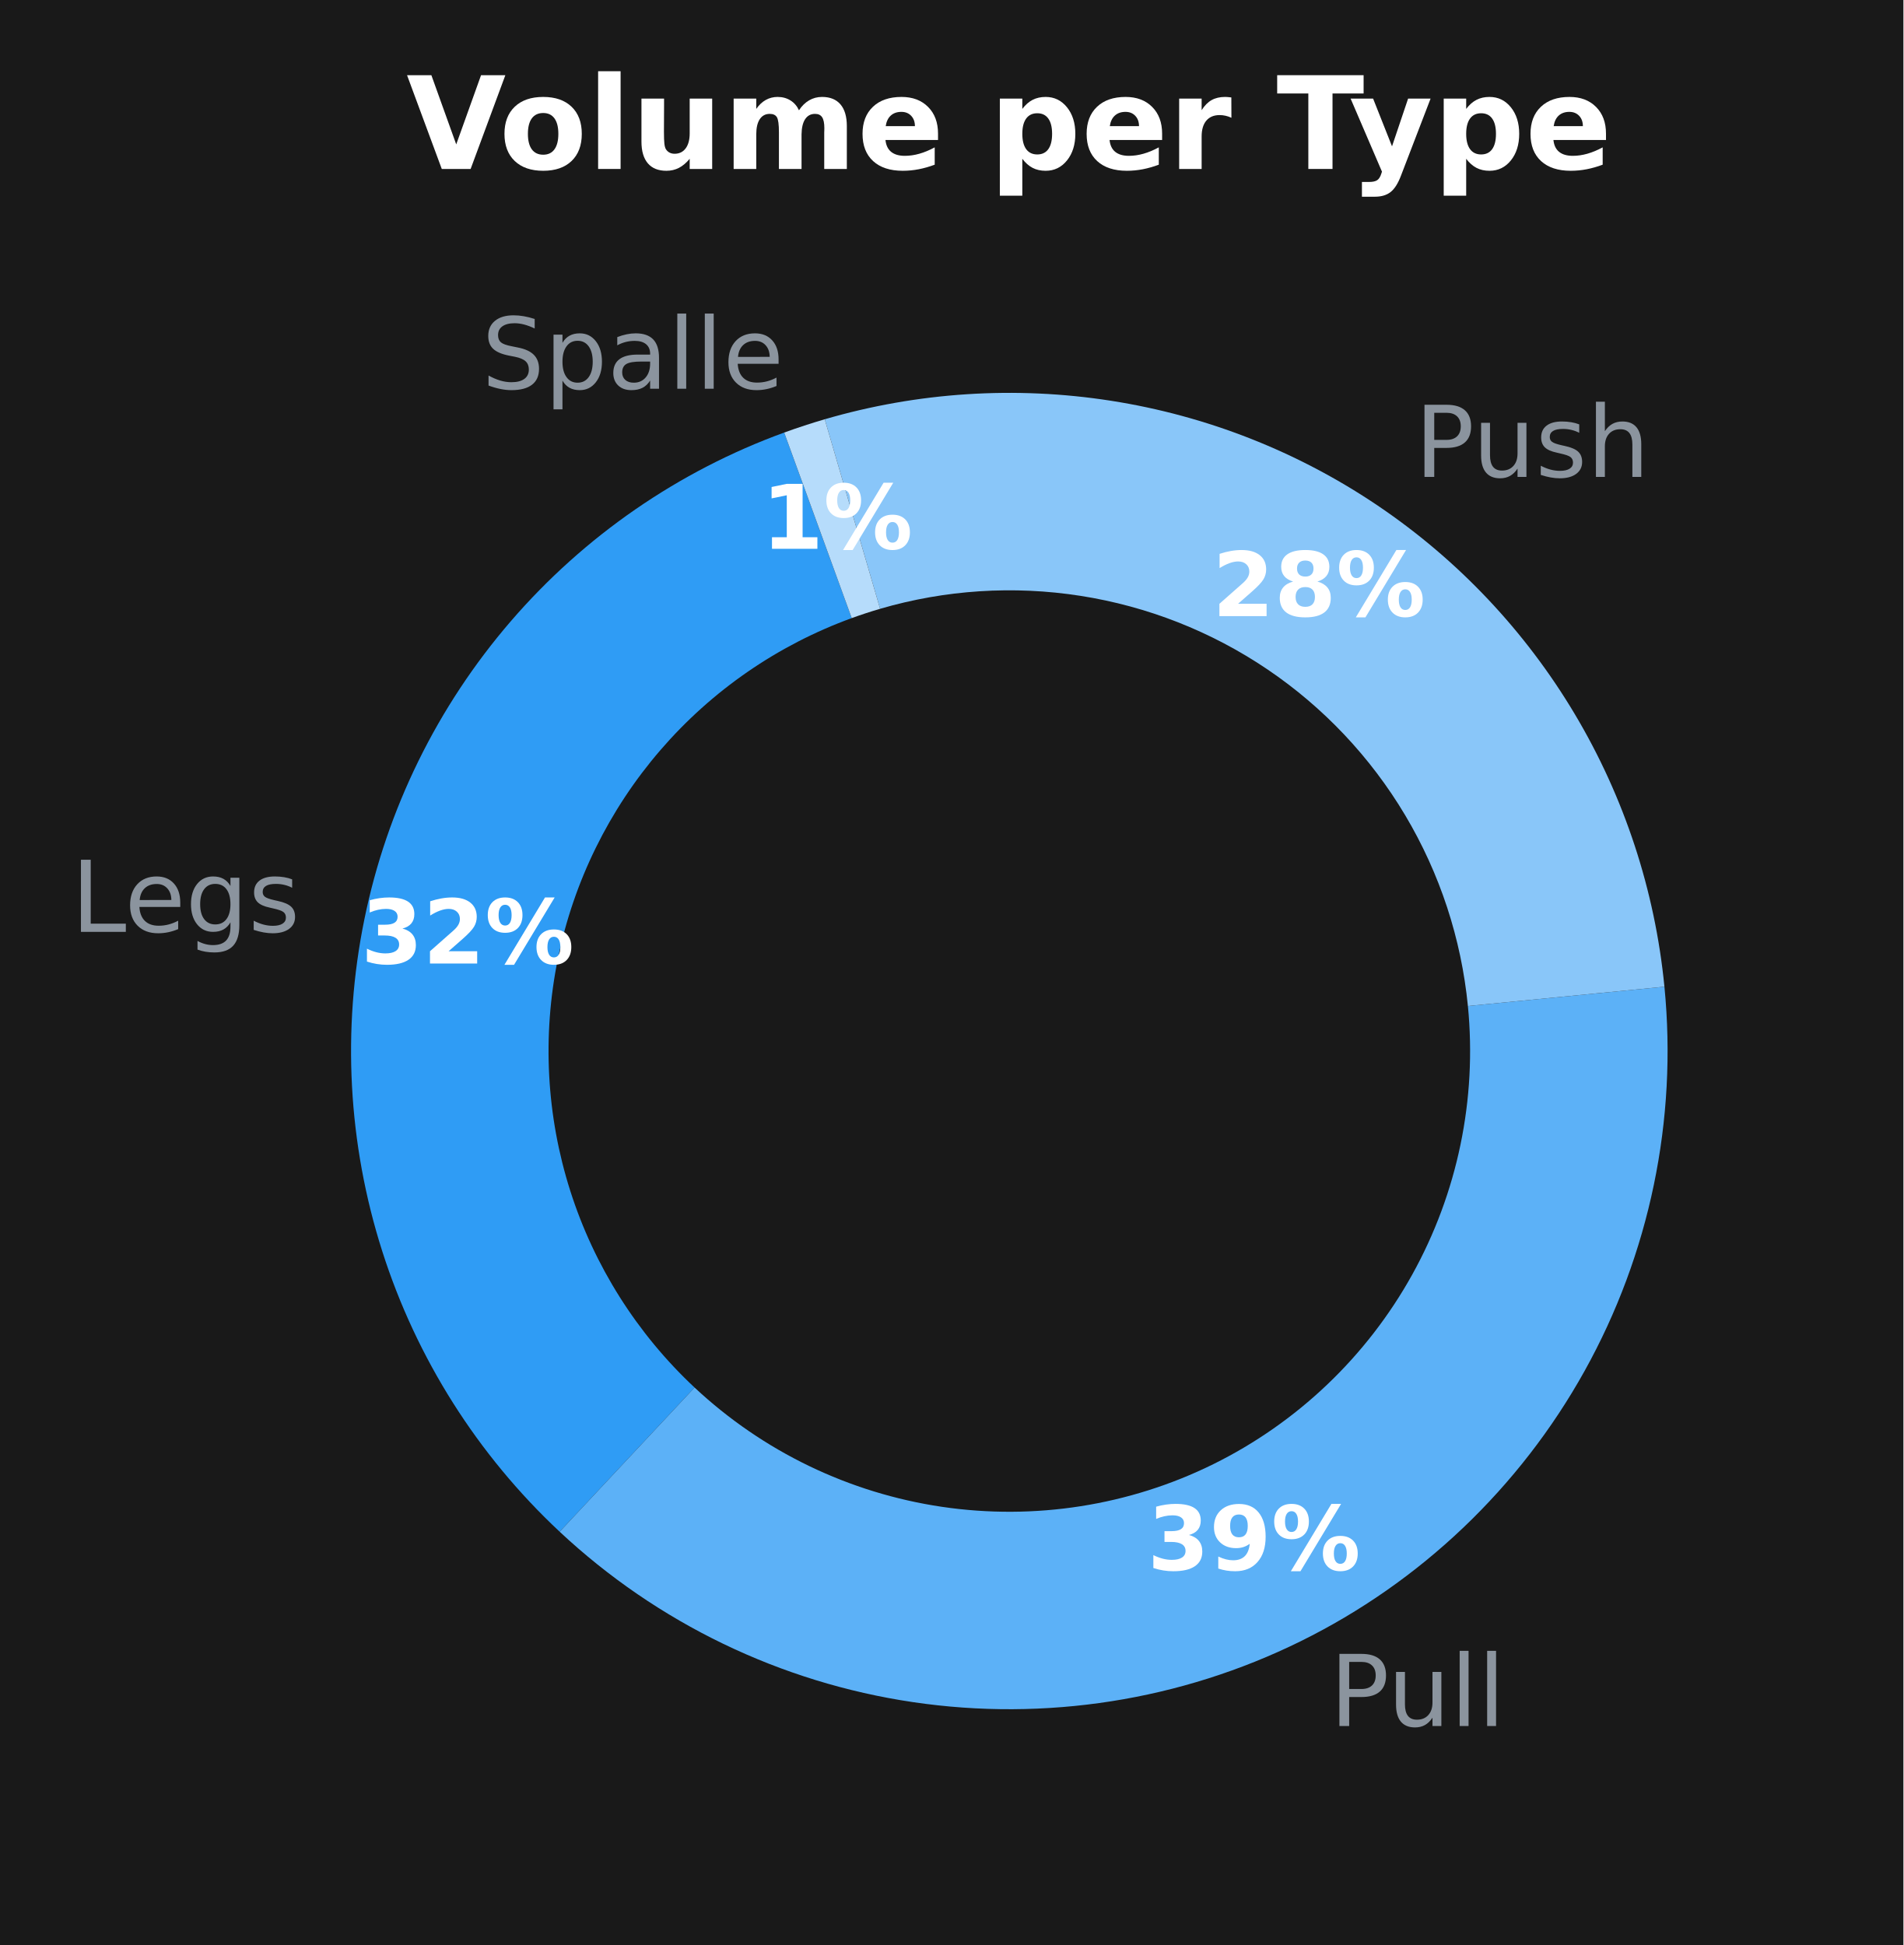
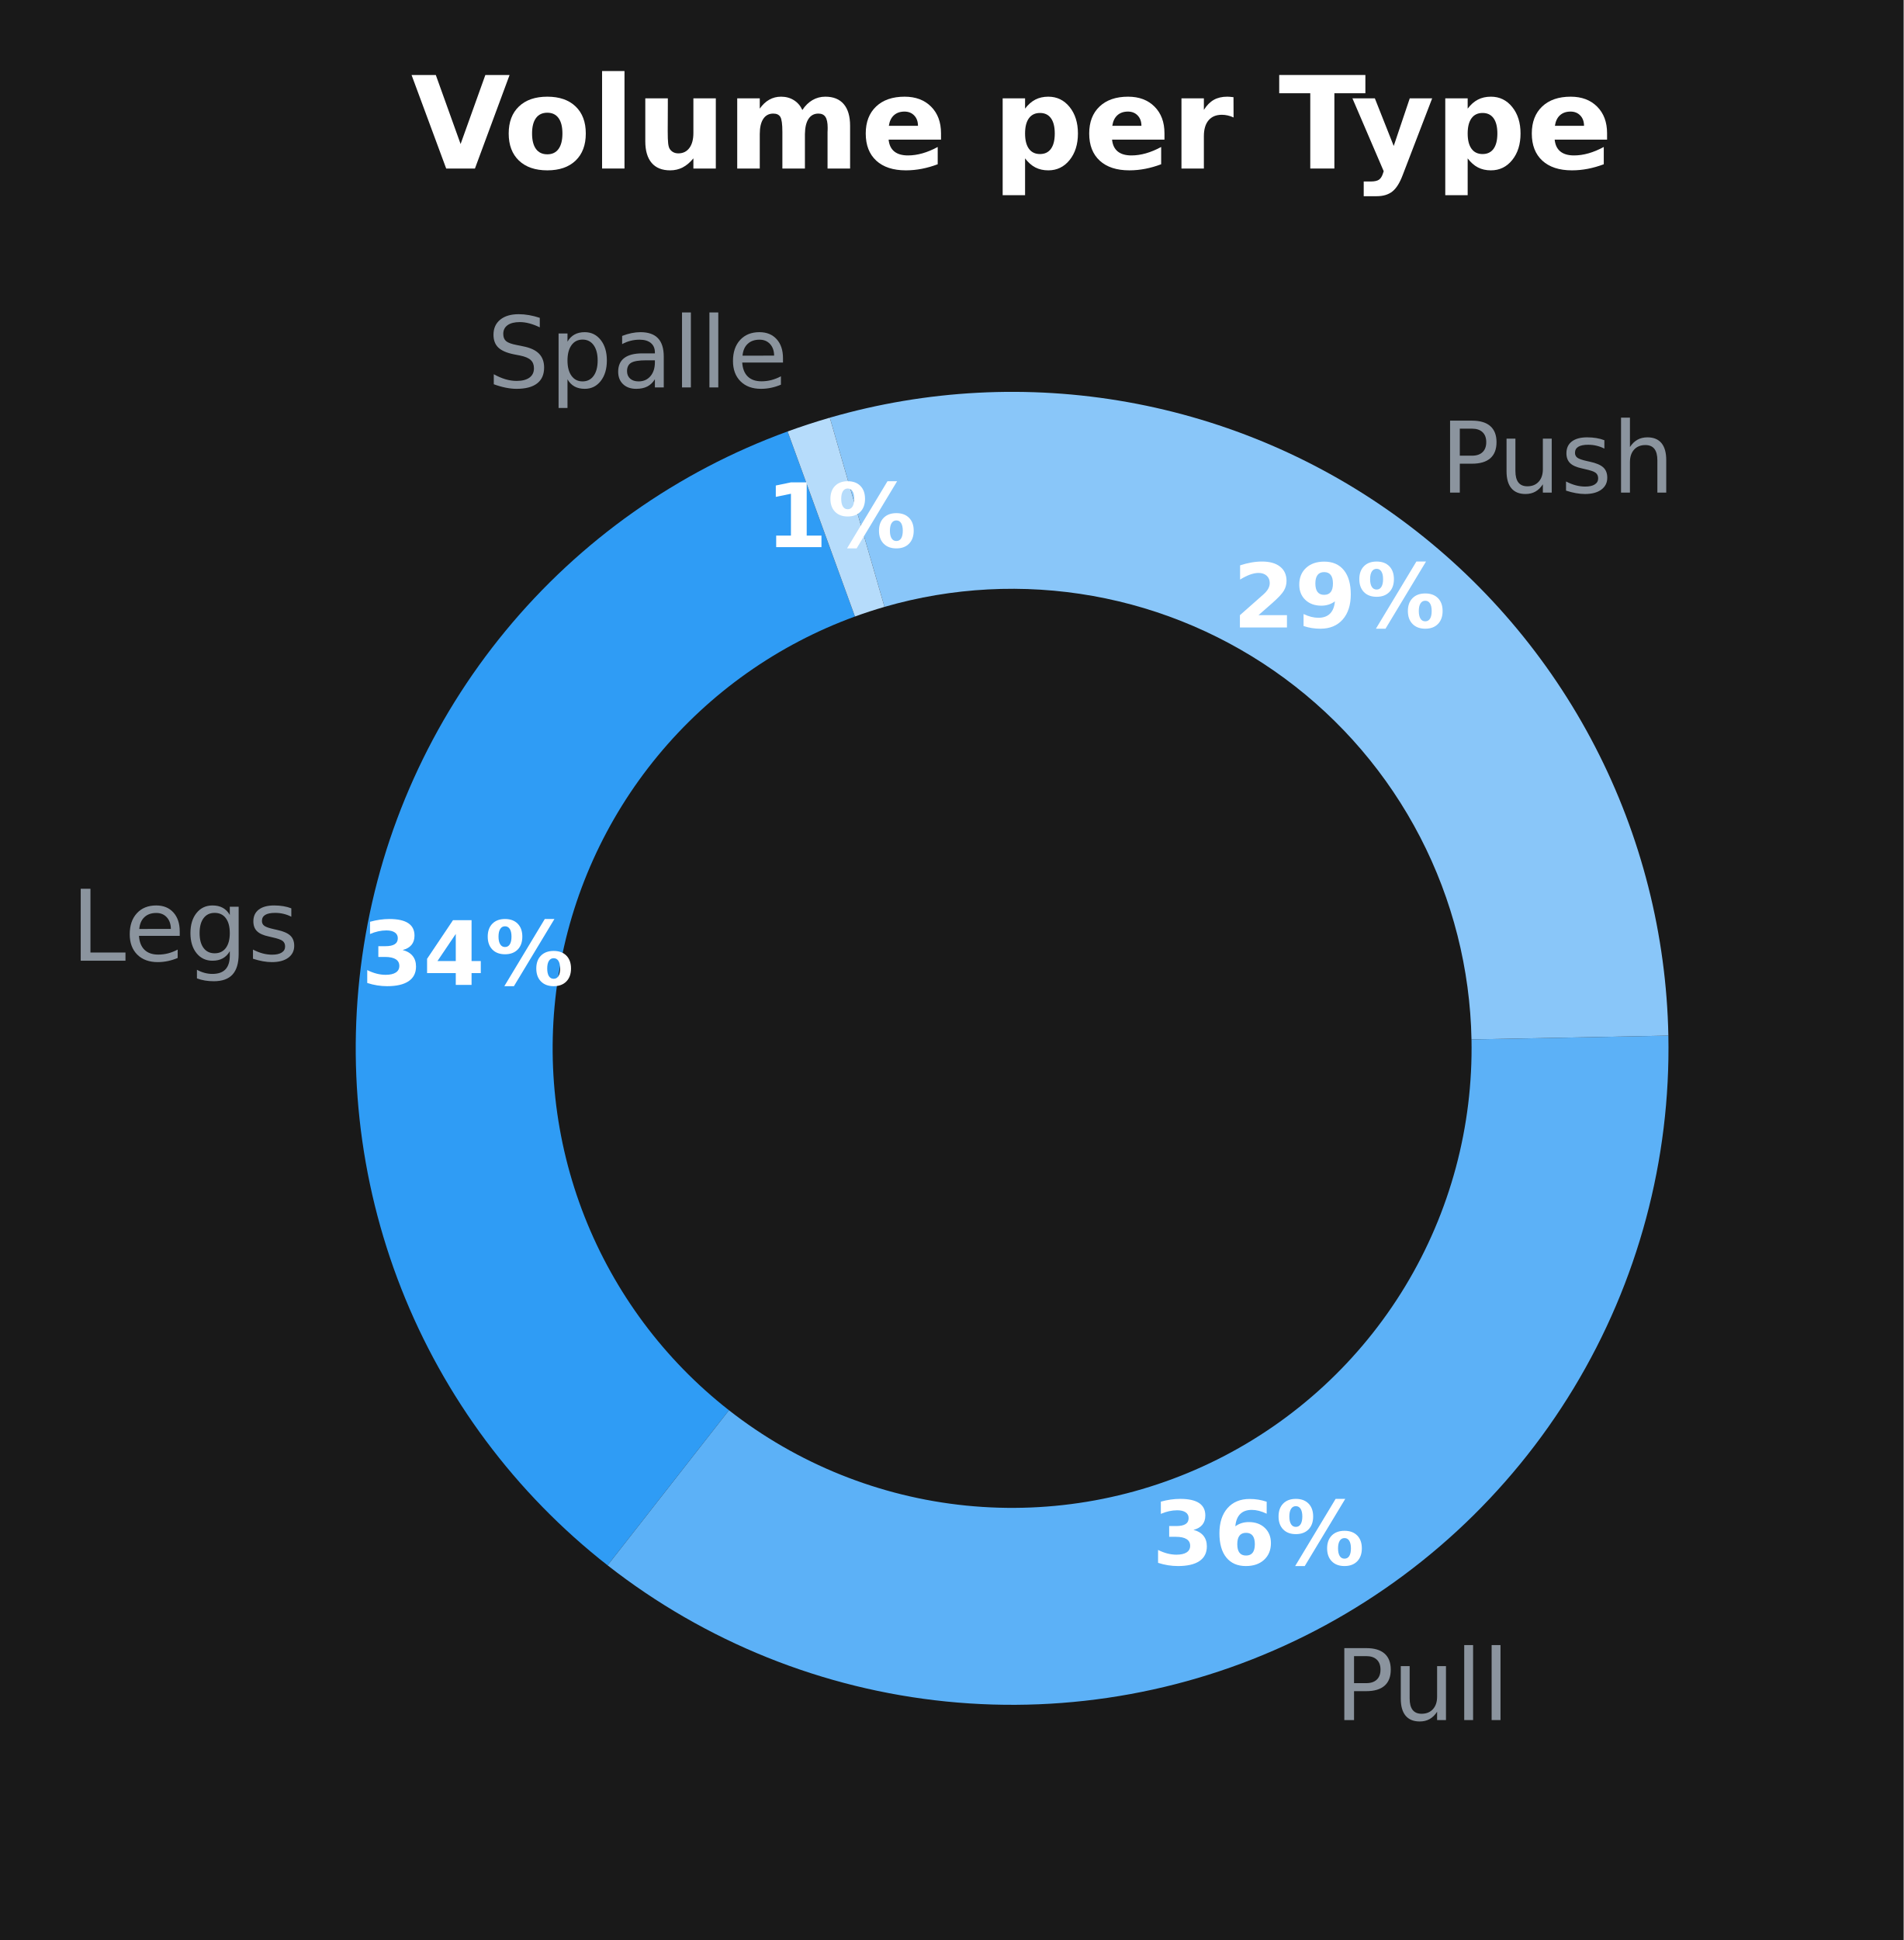
- <svg xmlns="http://www.w3.org/2000/svg" xmlns:xlink="http://www.w3.org/1999/xlink" width="192.368pt" height="196.598pt" viewBox="0 0 192.368 196.598" version="1.1">
+ <svg xmlns="http://www.w3.org/2000/svg" xmlns:xlink="http://www.w3.org/1999/xlink" width="192.943pt" height="196.598pt" viewBox="0 0 192.943 196.598" version="1.1">
  <defs>
    <style type="text/css">*{stroke-linejoin: round; stroke-linecap: butt}</style>
  </defs>
  <g id="figure_1">
    <g id="patch_1">
-       <path d="M 0 196.598  L 192.368 196.598  L 192.368 0  L 0 0  z " style="fill: #191919" />
+       <path d="M 0 196.598  L 192.943 196.598  L 192.943 0  L 0 0  z " style="fill: #191919" />
    </g>
    <g id="axes_1">
      <g id="patch_2">
-         <path d="M 79.255 43.722  C 68.567 47.612 59.053 54.179 51.626 62.792  C 44.198 71.406 39.102 81.782 36.826 92.925  C 34.55 104.069 35.169 115.612 38.625 126.448  C 42.08 137.284 48.257 147.056 56.563 154.825  L 70.197 140.249  C 64.382 134.81 60.058 127.97 57.64 120.385  C 55.221 112.8 54.788 104.72 56.381 96.919  C 57.974 89.119 61.541 81.855 66.74 75.826  C 71.94 69.796 78.599 65.2 86.081 62.477  z " style="fill: #2f9cf5" />
+         <path d="M 79.829 43.722  C 68.675 47.782 58.809 54.753 51.257 63.91  C 43.705 73.068 38.74 84.081 36.878 95.804  C 35.017 107.526 36.326 119.536 40.669 130.582  C 45.012 141.628 52.234 151.314 61.581 158.629  L 73.882 142.912  C 67.338 137.791 62.284 131.011 59.243 123.279  C 56.203 115.547 55.287 107.14 56.59 98.934  C 57.893 90.728 61.369 83.019 66.655 76.609  C 71.941 70.199 78.848 65.319 86.655 62.477  z " style="fill: #2f9cf5" />
      </g>
      <g id="patch_3">
-         <path d="M 56.563 154.825  C 66.439 164.062 78.899 170.072 92.276 172.05  C 105.652 174.028 119.319 171.882 131.445 165.899  C 143.572 159.916 153.59 150.376 160.159 138.556  C 166.728 126.737 169.54 113.191 168.218 99.734  L 148.355 101.685  C 149.28 111.105 147.312 120.587 142.714 128.861  C 138.116 137.134 131.103 143.812 122.614 148.001  C 114.126 152.189 104.559 153.691 95.196 152.307  C 85.832 150.922 77.109 146.715 70.197 140.249  z " style="fill: #5cb1f7" />
+         <path d="M 61.581 158.629  C 71.487 166.382 83.393 171.168 95.909 172.43  C 108.425 173.692 121.046 171.379 132.301 165.76  C 143.555 160.14 152.989 151.443 159.501 140.68  C 166.014 129.918 169.342 117.525 169.098 104.948  L 149.144 105.335  C 149.314 114.139 146.985 122.814 142.426 130.347  C 137.867 137.881 131.264 143.97 123.385 147.903  C 115.507 151.837 106.672 153.456 97.911 152.573  C 89.15 151.689 80.816 148.339 73.882 142.912  z " style="fill: #5cb1f7" />
      </g>
      <g id="patch_4">
-         <path d="M 168.218 99.734  C 167.262 90.001 164.171 80.597 159.166 72.194  C 154.161 63.791 147.364 56.594 139.261 51.118  C 131.158 45.641 121.945 42.018 112.282 40.508  C 102.619 38.998 92.741 39.637 83.353 42.379  L 88.95 61.537  C 95.521 59.617 102.436 59.17 109.2 60.227  C 115.964 61.284 122.413 63.82 128.085 67.654  C 133.757 71.487 138.515 76.525 142.019 82.407  C 145.522 88.289 147.686 94.872 148.355 101.685  z " style="fill: #89c6f9" />
+         <path d="M 169.098 104.948  C 168.901 94.745 166.357 84.722 161.667 75.659  C 156.976 66.595 150.261 58.731 142.045 52.678  C 133.829 46.624 124.329 42.542 114.282 40.747  C 104.236 38.952 93.91 39.493 84.106 42.327  L 89.649 61.5  C 96.512 59.516 103.74 59.138 110.773 60.394  C 117.805 61.65 124.455 64.508 130.206 68.746  C 135.958 72.983 140.658 78.488 143.941 84.832  C 147.225 91.177 149.005 98.193 149.144 105.335  z " style="fill: #89c6f9" />
      </g>
      <g id="patch_5">
-         <path d="M 83.353 42.379  C 82.663 42.581 81.976 42.794 81.293 43.017  C 80.61 43.241 79.93 43.476 79.255 43.722  L 86.081 62.477  C 86.554 62.305 87.029 62.14 87.508 61.984  C 87.986 61.827 88.467 61.678 88.95 61.537  z " style="fill: #b6dcfb" />
+         <path d="M 84.106 42.327  C 83.386 42.536 82.669 42.756 81.956 42.989  C 81.243 43.221 80.534 43.466 79.829 43.722  L 86.655 62.477  C 87.148 62.297 87.645 62.126 88.144 61.963  C 88.643 61.801 89.145 61.646 89.649 61.5  z " style="fill: #b6dcfb" />
      </g>
      <g id="matplotlib.axis_1" />
      <g id="matplotlib.axis_2" />
      <g id="text_1">
-         <g style="fill: #8b949e" transform="translate(7.2 94.1916) scale(0.1 -0.1)">
+         <g style="fill: #8b949e" transform="translate(7.2 97.35782) scale(0.1 -0.1)">
          <defs>
            <path id="DejaVuSans-2f" d="M 628 4666  L 1259 4666  L 1259 531  L 3531 531  L 3531 0  L 628 0  L 628 4666  z " transform="scale(0.015625)" />
            <path id="DejaVuSans-48" d="M 3597 1894  L 3597 1613  L 953 1613  Q 991 1019 1311 708  Q 1631 397 2203 397  Q 2534 397 2845 478  Q 3156 559 3463 722  L 3463 178  Q 3153 47 2828 -22  Q 2503 -91 2169 -91  Q 1331 -91 842 396  Q 353 884 353 1716  Q 353 2575 817 3079  Q 1281 3584 2069 3584  Q 2775 3584 3186 3129  Q 3597 2675 3597 1894  z M 3022 2063  Q 3016 2534 2758 2815  Q 2500 3097 2075 3097  Q 1594 3097 1305 2825  Q 1016 2553 972 2059  L 3022 2063  z " transform="scale(0.015625)" />
            <path id="DejaVuSans-4a" d="M 2906 1791  Q 2906 2416 2648 2759  Q 2391 3103 1925 3103  Q 1463 3103 1205 2759  Q 947 2416 947 1791  Q 947 1169 1205 825  Q 1463 481 1925 481  Q 2391 481 2648 825  Q 2906 1169 2906 1791  z M 3481 434  Q 3481 -459 3084 -895  Q 2688 -1331 1869 -1331  Q 1566 -1331 1297 -1286  Q 1028 -1241 775 -1147  L 775 -588  Q 1028 -725 1275 -790  Q 1522 -856 1778 -856  Q 2344 -856 2625 -561  Q 2906 -266 2906 331  L 2906 616  Q 2728 306 2450 153  Q 2172 0 1784 0  Q 1141 0 747 490  Q 353 981 353 1791  Q 353 2603 747 3093  Q 1141 3584 1784 3584  Q 2172 3584 2450 3431  Q 2728 3278 2906 2969  L 2906 3500  L 3481 3500  L 3481 434  z " transform="scale(0.015625)" />
            <path id="DejaVuSans-56" d="M 2834 3397  L 2834 2853  Q 2591 2978 2328 3040  Q 2066 3103 1784 3103  Q 1356 3103 1142 2972  Q 928 2841 928 2578  Q 928 2378 1081 2264  Q 1234 2150 1697 2047  L 1894 2003  Q 2506 1872 2764 1633  Q 3022 1394 3022 966  Q 3022 478 2636 193  Q 2250 -91 1575 -91  Q 1294 -91 989 -36  Q 684 19 347 128  L 347 722  Q 666 556 975 473  Q 1284 391 1588 391  Q 1994 391 2212 530  Q 2431 669 2431 922  Q 2431 1156 2273 1281  Q 2116 1406 1581 1522  L 1381 1569  Q 847 1681 609 1914  Q 372 2147 372 2553  Q 372 3047 722 3315  Q 1072 3584 1716 3584  Q 2034 3584 2315 3537  Q 2597 3491 2834 3397  z " transform="scale(0.015625)" />
          </defs>
          <use xlink:href="#DejaVuSans-2f" />
          <use xlink:href="#DejaVuSans-48" transform="translate(53.96875 0)" />
          <use xlink:href="#DejaVuSans-4a" transform="translate(115.5 0)" />
          <use xlink:href="#DejaVuSans-56" transform="translate(178.9844 0)" />
        </g>
      </g>
      <g id="text_2">
-         <g style="fill: #8b949e" transform="translate(134.3891 174.4632) scale(0.1 -0.1)">
+         <g style="fill: #8b949e" transform="translate(135.2724 174.3099) scale(0.1 -0.1)">
          <defs>
            <path id="DejaVuSans-33" d="M 1259 4147  L 1259 2394  L 2053 2394  Q 2494 2394 2734 2622  Q 2975 2850 2975 3272  Q 2975 3691 2734 3919  Q 2494 4147 2053 4147  L 1259 4147  z M 628 4666  L 2053 4666  Q 2838 4666 3239 4311  Q 3641 3956 3641 3272  Q 3641 2581 3239 2228  Q 2838 1875 2053 1875  L 1259 1875  L 1259 0  L 628 0  L 628 4666  z " transform="scale(0.015625)" />
            <path id="DejaVuSans-58" d="M 544 1381  L 544 3500  L 1119 3500  L 1119 1403  Q 1119 906 1312 657  Q 1506 409 1894 409  Q 2359 409 2629 706  Q 2900 1003 2900 1516  L 2900 3500  L 3475 3500  L 3475 0  L 2900 0  L 2900 538  Q 2691 219 2414 64  Q 2138 -91 1772 -91  Q 1169 -91 856 284  Q 544 659 544 1381  z M 1991 3584  L 1991 3584  z " transform="scale(0.015625)" />
            <path id="DejaVuSans-4f" d="M 603 4863  L 1178 4863  L 1178 0  L 603 0  L 603 4863  z " transform="scale(0.015625)" />
          </defs>
          <use xlink:href="#DejaVuSans-33" />
          <use xlink:href="#DejaVuSans-58" transform="translate(58.54688 0)" />
          <use xlink:href="#DejaVuSans-4f" transform="translate(121.9219 0)" />
          <use xlink:href="#DejaVuSans-4f" transform="translate(149.7031 0)" />
        </g>
      </g>
      <g id="text_3">
-         <g style="fill: #8b949e" transform="translate(142.9861 48.20381) scale(0.1 -0.1)">
+         <g style="fill: #8b949e" transform="translate(145.9914 49.91971) scale(0.1 -0.1)">
          <defs>
            <path id="DejaVuSans-4b" d="M 3513 2113  L 3513 0  L 2938 0  L 2938 2094  Q 2938 2591 2744 2837  Q 2550 3084 2163 3084  Q 1697 3084 1428 2787  Q 1159 2491 1159 1978  L 1159 0  L 581 0  L 581 4863  L 1159 4863  L 1159 2956  Q 1366 3272 1645 3428  Q 1925 3584 2291 3584  Q 2894 3584 3203 3211  Q 3513 2838 3513 2113  z " transform="scale(0.015625)" />
          </defs>
          <use xlink:href="#DejaVuSans-33" />
          <use xlink:href="#DejaVuSans-58" transform="translate(58.54688 0)" />
          <use xlink:href="#DejaVuSans-56" transform="translate(121.9219 0)" />
          <use xlink:href="#DejaVuSans-4b" transform="translate(174.0156 0)" />
        </g>
      </g>
      <g id="text_4">
-         <g style="fill: #8b949e" transform="translate(48.68694 39.2934) scale(0.1 -0.1)">
+         <g style="fill: #8b949e" transform="translate(49.35859 39.26162) scale(0.1 -0.1)">
          <defs>
            <path id="DejaVuSans-36" d="M 3425 4513  L 3425 3897  Q 3066 4069 2747 4153  Q 2428 4238 2131 4238  Q 1616 4238 1336 4038  Q 1056 3838 1056 3469  Q 1056 3159 1242 3001  Q 1428 2844 1947 2747  L 2328 2669  Q 3034 2534 3370 2195  Q 3706 1856 3706 1288  Q 3706 609 3251 259  Q 2797 -91 1919 -91  Q 1588 -91 1214 -16  Q 841 59 441 206  L 441 856  Q 825 641 1194 531  Q 1563 422 1919 422  Q 2459 422 2753 634  Q 3047 847 3047 1241  Q 3047 1584 2836 1778  Q 2625 1972 2144 2069  L 1759 2144  Q 1053 2284 737 2584  Q 422 2884 422 3419  Q 422 4038 858 4394  Q 1294 4750 2059 4750  Q 2388 4750 2728 4690  Q 3069 4631 3425 4513  z " transform="scale(0.015625)" />
            <path id="DejaVuSans-53" d="M 1159 525  L 1159 -1331  L 581 -1331  L 581 3500  L 1159 3500  L 1159 2969  Q 1341 3281 1617 3432  Q 1894 3584 2278 3584  Q 2916 3584 3314 3078  Q 3713 2572 3713 1747  Q 3713 922 3314 415  Q 2916 -91 2278 -91  Q 1894 -91 1617 61  Q 1341 213 1159 525  z M 3116 1747  Q 3116 2381 2855 2742  Q 2594 3103 2138 3103  Q 1681 3103 1420 2742  Q 1159 2381 1159 1747  Q 1159 1113 1420 752  Q 1681 391 2138 391  Q 2594 391 2855 752  Q 3116 1113 3116 1747  z " transform="scale(0.015625)" />
            <path id="DejaVuSans-44" d="M 2194 1759  Q 1497 1759 1228 1600  Q 959 1441 959 1056  Q 959 750 1161 570  Q 1363 391 1709 391  Q 2188 391 2477 730  Q 2766 1069 2766 1631  L 2766 1759  L 2194 1759  z M 3341 1997  L 3341 0  L 2766 0  L 2766 531  Q 2569 213 2275 61  Q 1981 -91 1556 -91  Q 1019 -91 701 211  Q 384 513 384 1019  Q 384 1609 779 1909  Q 1175 2209 1959 2209  L 2766 2209  L 2766 2266  Q 2766 2663 2505 2880  Q 2244 3097 1772 3097  Q 1472 3097 1187 3025  Q 903 2953 641 2809  L 641 3341  Q 956 3463 1253 3523  Q 1550 3584 1831 3584  Q 2591 3584 2966 3190  Q 3341 2797 3341 1997  z " transform="scale(0.015625)" />
          </defs>
          <use xlink:href="#DejaVuSans-36" />
          <use xlink:href="#DejaVuSans-53" transform="translate(63.48438 0)" />
          <use xlink:href="#DejaVuSans-44" transform="translate(126.9688 0)" />
          <use xlink:href="#DejaVuSans-4f" transform="translate(188.25 0)" />
          <use xlink:href="#DejaVuSans-4f" transform="translate(216.0312 0)" />
          <use xlink:href="#DejaVuSans-48" transform="translate(243.8125 0)" />
        </g>
      </g>
      <g id="text_5">
-         <g style="fill: #ffffff" transform="translate(36.48407 97.39315) scale(0.09 -0.09)">
+         <g style="fill: #ffffff" transform="translate(36.61984 99.81099) scale(0.09 -0.09)">
          <defs>
            <path id="DejaVuSans-Bold-16" d="M 2981 2516  Q 3453 2394 3698 2092  Q 3944 1791 3944 1325  Q 3944 631 3412 270  Q 2881 -91 1863 -91  Q 1503 -91 1142 -33  Q 781 25 428 141  L 428 1069  Q 766 900 1098 814  Q 1431 728 1753 728  Q 2231 728 2486 893  Q 2741 1059 2741 1369  Q 2741 1688 2480 1852  Q 2219 2016 1709 2016  L 1228 2016  L 1228 2791  L 1734 2791  Q 2188 2791 2409 2933  Q 2631 3075 2631 3366  Q 2631 3634 2415 3781  Q 2200 3928 1806 3928  Q 1516 3928 1219 3862  Q 922 3797 628 3669  L 628 4550  Q 984 4650 1334 4700  Q 1684 4750 2022 4750  Q 2931 4750 3382 4451  Q 3834 4153 3834 3553  Q 3834 3144 3618 2883  Q 3403 2622 2981 2516  z " transform="scale(0.015625)" />
-             <path id="DejaVuSans-Bold-15" d="M 1844 884  L 3897 884  L 3897 0  L 506 0  L 506 884  L 2209 2388  Q 2438 2594 2547 2791  Q 2656 2988 2656 3200  Q 2656 3528 2436 3728  Q 2216 3928 1850 3928  Q 1569 3928 1234 3808  Q 900 3688 519 3450  L 519 4475  Q 925 4609 1322 4679  Q 1719 4750 2100 4750  Q 2938 4750 3402 4381  Q 3866 4013 3866 3353  Q 3866 2972 3669 2642  Q 3472 2313 2841 1759  L 1844 884  z " transform="scale(0.015625)" />
+             <path id="DejaVuSans-Bold-17" d="M 2356 3675  L 1038 1722  L 2356 1722  L 2356 3675  z M 2156 4666  L 3494 4666  L 3494 1722  L 4159 1722  L 4159 850  L 3494 850  L 3494 0  L 2356 0  L 2356 850  L 288 850  L 288 1881  L 2156 4666  z " transform="scale(0.015625)" />
            <path id="DejaVuSans-Bold-8" d="M 4959 1925  Q 4738 1925 4616 1733  Q 4494 1541 4494 1184  Q 4494 825 4614 633  Q 4734 441 4959 441  Q 5184 441 5303 633  Q 5422 825 5422 1184  Q 5422 1541 5301 1733  Q 5181 1925 4959 1925  z M 4959 2450  Q 5541 2450 5875 2112  Q 6209 1775 6209 1184  Q 6209 594 5875 251  Q 5541 -91 4959 -91  Q 4378 -91 4042 251  Q 3706 594 3706 1184  Q 3706 1772 4042 2111  Q 4378 2450 4959 2450  z M 2094 -91  L 1403 -91  L 4319 4750  L 5013 4750  L 2094 -91  z M 1453 4750  Q 2034 4750 2367 4411  Q 2700 4072 2700 3481  Q 2700 2891 2367 2550  Q 2034 2209 1453 2209  Q 872 2209 539 2550  Q 206 2891 206 3481  Q 206 4072 539 4411  Q 872 4750 1453 4750  z M 1453 4225  Q 1228 4225 1106 4031  Q 984 3838 984 3481  Q 984 3122 1106 2926  Q 1228 2731 1453 2731  Q 1678 2731 1798 2926  Q 1919 3122 1919 3481  Q 1919 3838 1797 4031  Q 1675 4225 1453 4225  z " transform="scale(0.015625)" />
          </defs>
          <use xlink:href="#DejaVuSans-Bold-16" />
-           <use xlink:href="#DejaVuSans-Bold-15" transform="translate(69.57812 0)" />
+           <use xlink:href="#DejaVuSans-Bold-17" transform="translate(69.57812 0)" />
          <use xlink:href="#DejaVuSans-Bold-8" transform="translate(139.1562 0)" />
        </g>
      </g>
      <g id="text_6">
-         <g style="fill: #ffffff" transform="translate(115.9643 158.6911) scale(0.09 -0.09)">
+         <g style="fill: #ffffff" transform="translate(116.7746 158.5741) scale(0.09 -0.09)">
          <defs>
+             <path id="DejaVuSans-Bold-19" d="M 2316 2303  Q 2000 2303 1842 2098  Q 1684 1894 1684 1484  Q 1684 1075 1842 870  Q 2000 666 2316 666  Q 2634 666 2792 870  Q 2950 1075 2950 1484  Q 2950 1894 2792 2098  Q 2634 2303 2316 2303  z M 3803 4544  L 3803 3681  Q 3506 3822 3243 3889  Q 2981 3956 2731 3956  Q 2194 3956 1894 3657  Q 1594 3359 1544 2772  Q 1750 2925 1990 3001  Q 2231 3078 2516 3078  Q 3231 3078 3670 2659  Q 4109 2241 4109 1563  Q 4109 813 3618 361  Q 3128 -91 2303 -91  Q 1394 -91 895 523  Q 397 1138 397 2266  Q 397 3422 980 4083  Q 1563 4744 2578 4744  Q 2900 4744 3203 4694  Q 3506 4644 3803 4544  z " transform="scale(0.015625)" />
+           </defs>
+           <use xlink:href="#DejaVuSans-Bold-16" />
+           <use xlink:href="#DejaVuSans-Bold-19" transform="translate(69.57812 0)" />
+           <use xlink:href="#DejaVuSans-Bold-8" transform="translate(139.1562 0)" />
+         </g>
+       </g>
+       <g id="text_7">
+         <g style="fill: #ffffff" transform="translate(124.96 63.58522) scale(0.09 -0.09)">
+           <defs>
+             <path id="DejaVuSans-Bold-15" d="M 1844 884  L 3897 884  L 3897 0  L 506 0  L 506 884  L 2209 2388  Q 2438 2594 2547 2791  Q 2656 2988 2656 3200  Q 2656 3528 2436 3728  Q 2216 3928 1850 3928  Q 1569 3928 1234 3808  Q 900 3688 519 3450  L 519 4475  Q 925 4609 1322 4679  Q 1719 4750 2100 4750  Q 2938 4750 3402 4381  Q 3866 4013 3866 3353  Q 3866 2972 3669 2642  Q 3472 2313 2841 1759  L 1844 884  z " transform="scale(0.015625)" />
            <path id="DejaVuSans-Bold-1c" d="M 641 103  L 641 966  Q 928 831 1190 764  Q 1453 697 1709 697  Q 2247 697 2547 995  Q 2847 1294 2900 1881  Q 2688 1725 2447 1647  Q 2206 1569 1925 1569  Q 1209 1569 770 1986  Q 331 2403 331 3084  Q 331 3838 820 4291  Q 1309 4744 2131 4744  Q 3044 4744 3544 4128  Q 4044 3513 4044 2388  Q 4044 1231 3459 570  Q 2875 -91 1856 -91  Q 1528 -91 1228 -42  Q 928 6 641 103  z M 2125 2350  Q 2441 2350 2600 2554  Q 2759 2759 2759 3169  Q 2759 3575 2600 3781  Q 2441 3988 2125 3988  Q 1809 3988 1650 3781  Q 1491 3575 1491 3169  Q 1491 2759 1650 2554  Q 1809 2350 2125 2350  z " transform="scale(0.015625)" />
          </defs>
-           <use xlink:href="#DejaVuSans-Bold-16" />
+           <use xlink:href="#DejaVuSans-Bold-15" />
          <use xlink:href="#DejaVuSans-Bold-1c" transform="translate(69.57812 0)" />
          <use xlink:href="#DejaVuSans-Bold-8" transform="translate(139.1562 0)" />
        </g>
      </g>
-       <g id="text_7">
-         <g style="fill: #ffffff" transform="translate(122.5293 62.2749) scale(0.09 -0.09)">
-           <defs>
-             <path id="DejaVuSans-Bold-1b" d="M 2228 2088  Q 1891 2088 1709 1903  Q 1528 1719 1528 1375  Q 1528 1031 1709 848  Q 1891 666 2228 666  Q 2563 666 2741 848  Q 2919 1031 2919 1375  Q 2919 1722 2741 1905  Q 2563 2088 2228 2088  z M 1350 2484  Q 925 2613 709 2878  Q 494 3144 494 3541  Q 494 4131 934 4440  Q 1375 4750 2228 4750  Q 3075 4750 3515 4442  Q 3956 4134 3956 3541  Q 3956 3144 3739 2878  Q 3522 2613 3097 2484  Q 3572 2353 3814 2058  Q 4056 1763 4056 1313  Q 4056 619 3595 264  Q 3134 -91 2228 -91  Q 1319 -91 855 264  Q 391 619 391 1313  Q 391 1763 633 2058  Q 875 2353 1350 2484  z M 1631 3419  Q 1631 3141 1786 2991  Q 1941 2841 2228 2841  Q 2509 2841 2662 2991  Q 2816 3141 2816 3419  Q 2816 3697 2662 3845  Q 2509 3994 2228 3994  Q 1941 3994 1786 3844  Q 1631 3694 1631 3419  z " transform="scale(0.015625)" />
-           </defs>
-           <use xlink:href="#DejaVuSans-Bold-15" />
-           <use xlink:href="#DejaVuSans-Bold-1b" transform="translate(69.57812 0)" />
-           <use xlink:href="#DejaVuSans-Bold-8" transform="translate(139.1562 0)" />
-         </g>
-       </g>
      <g id="text_8">
-         <g style="fill: #ffffff" transform="translate(76.96721 55.47059) scale(0.09 -0.09)">
+         <g style="fill: #ffffff" transform="translate(77.61589 55.44632) scale(0.09 -0.09)">
          <defs>
            <path id="DejaVuSans-Bold-14" d="M 750 831  L 1813 831  L 1813 3847  L 722 3622  L 722 4441  L 1806 4666  L 2950 4666  L 2950 831  L 4013 831  L 4013 0  L 750 0  L 750 831  z " transform="scale(0.015625)" />
          </defs>
          <use xlink:href="#DejaVuSans-Bold-14" />
          <use xlink:href="#DejaVuSans-Bold-8" transform="translate(69.57812 0)" />
        </g>
      </g>
      <g id="text_9">
-         <g style="fill: #ffffff" transform="translate(41.07603 17.07797) scale(0.13 -0.13)">
+         <g style="fill: #ffffff" transform="translate(41.65049 17.07797) scale(0.13 -0.13)">
          <defs>
            <path id="DejaVuSans-Bold-39" d="M 31 4666  L 1241 4666  L 2478 1222  L 3713 4666  L 4922 4666  L 3194 0  L 1759 0  L 31 4666  z " transform="scale(0.015625)" />
            <path id="DejaVuSans-Bold-52" d="M 2203 2784  Q 1831 2784 1636 2517  Q 1441 2250 1441 1747  Q 1441 1244 1636 976  Q 1831 709 2203 709  Q 2569 709 2762 976  Q 2956 1244 2956 1747  Q 2956 2250 2762 2517  Q 2569 2784 2203 2784  z M 2203 3584  Q 3106 3584 3614 3096  Q 4122 2609 4122 1747  Q 4122 884 3614 396  Q 3106 -91 2203 -91  Q 1297 -91 786 396  Q 275 884 275 1747  Q 275 2609 786 3096  Q 1297 3584 2203 3584  z " transform="scale(0.015625)" />
            <path id="DejaVuSans-Bold-4f" d="M 538 4863  L 1656 4863  L 1656 0  L 538 0  L 538 4863  z " transform="scale(0.015625)" />
            <path id="DejaVuSans-Bold-58" d="M 500 1363  L 500 3500  L 1625 3500  L 1625 3150  Q 1625 2866 1622 2436  Q 1619 2006 1619 1863  Q 1619 1441 1641 1255  Q 1663 1069 1716 984  Q 1784 875 1895 815  Q 2006 756 2150 756  Q 2500 756 2700 1025  Q 2900 1294 2900 1772  L 2900 3500  L 4019 3500  L 4019 0  L 2900 0  L 2900 506  Q 2647 200 2364 54  Q 2081 -91 1741 -91  Q 1134 -91 817 281  Q 500 653 500 1363  z " transform="scale(0.015625)" />
            <path id="DejaVuSans-Bold-50" d="M 3781 2919  Q 3994 3244 4286 3414  Q 4578 3584 4928 3584  Q 5531 3584 5847 3212  Q 6163 2841 6163 2131  L 6163 0  L 5038 0  L 5038 1825  Q 5041 1866 5042 1909  Q 5044 1953 5044 2034  Q 5044 2406 4934 2573  Q 4825 2741 4581 2741  Q 4263 2741 4089 2478  Q 3916 2216 3909 1719  L 3909 0  L 2784 0  L 2784 1825  Q 2784 2406 2684 2573  Q 2584 2741 2328 2741  Q 2006 2741 1831 2477  Q 1656 2213 1656 1722  L 1656 0  L 531 0  L 531 3500  L 1656 3500  L 1656 2988  Q 1863 3284 2130 3434  Q 2397 3584 2719 3584  Q 3081 3584 3359 3409  Q 3638 3234 3781 2919  z " transform="scale(0.015625)" />
            <path id="DejaVuSans-Bold-48" d="M 4031 1759  L 4031 1441  L 1416 1441  Q 1456 1047 1700 850  Q 1944 653 2381 653  Q 2734 653 3104 758  Q 3475 863 3866 1075  L 3866 213  Q 3469 63 3072 -14  Q 2675 -91 2278 -91  Q 1328 -91 801 392  Q 275 875 275 1747  Q 275 2603 792 3093  Q 1309 3584 2216 3584  Q 3041 3584 3536 3087  Q 4031 2591 4031 1759  z M 2881 2131  Q 2881 2450 2695 2645  Q 2509 2841 2209 2841  Q 1884 2841 1681 2658  Q 1478 2475 1428 2131  L 2881 2131  z " transform="scale(0.015625)" />
            <path id="DejaVuSans-Bold-3" transform="scale(0.015625)" />
            <path id="DejaVuSans-Bold-53" d="M 1656 506  L 1656 -1331  L 538 -1331  L 538 3500  L 1656 3500  L 1656 2988  Q 1888 3294 2169 3439  Q 2450 3584 2816 3584  Q 3463 3584 3878 3070  Q 4294 2556 4294 1747  Q 4294 938 3878 423  Q 3463 -91 2816 -91  Q 2450 -91 2169 54  Q 1888 200 1656 506  z M 2400 2772  Q 2041 2772 1848 2508  Q 1656 2244 1656 1747  Q 1656 1250 1848 986  Q 2041 722 2400 722  Q 2759 722 2948 984  Q 3138 1247 3138 1747  Q 3138 2247 2948 2509  Q 2759 2772 2400 2772  z " transform="scale(0.015625)" />
            <path id="DejaVuSans-Bold-55" d="M 3138 2547  Q 2991 2616 2845 2648  Q 2700 2681 2553 2681  Q 2122 2681 1889 2404  Q 1656 2128 1656 1613  L 1656 0  L 538 0  L 538 3500  L 1656 3500  L 1656 2925  Q 1872 3269 2151 3426  Q 2431 3584 2822 3584  Q 2878 3584 2943 3579  Q 3009 3575 3134 3559  L 3138 2547  z " transform="scale(0.015625)" />
            <path id="DejaVuSans-Bold-37" d="M 31 4666  L 4331 4666  L 4331 3756  L 2784 3756  L 2784 0  L 1581 0  L 1581 3756  L 31 3756  L 31 4666  z " transform="scale(0.015625)" />
            <path id="DejaVuSans-Bold-5c" d="M 78 3500  L 1197 3500  L 2138 1125  L 2938 3500  L 4056 3500  L 2584 -331  Q 2363 -916 2067 -1148  Q 1772 -1381 1288 -1381  L 641 -1381  L 641 -647  L 991 -647  Q 1275 -647 1404 -556  Q 1534 -466 1606 -231  L 1638 -134  L 78 3500  z " transform="scale(0.015625)" />
          </defs>
          <use xlink:href="#DejaVuSans-Bold-39" />
          <use xlink:href="#DejaVuSans-Bold-52" transform="translate(71.92188 0)" />
          <use xlink:href="#DejaVuSans-Bold-4f" transform="translate(140.625 0)" />
          <use xlink:href="#DejaVuSans-Bold-58" transform="translate(174.9062 0)" />
          <use xlink:href="#DejaVuSans-Bold-50" transform="translate(246.0938 0)" />
          <use xlink:href="#DejaVuSans-Bold-48" transform="translate(350.2969 0)" />
          <use xlink:href="#DejaVuSans-Bold-3" transform="translate(418.125 0)" />
          <use xlink:href="#DejaVuSans-Bold-53" transform="translate(452.9375 0)" />
          <use xlink:href="#DejaVuSans-Bold-48" transform="translate(524.5156 0)" />
          <use xlink:href="#DejaVuSans-Bold-55" transform="translate(592.3438 0)" />
          <use xlink:href="#DejaVuSans-Bold-3" transform="translate(641.6562 0)" />
          <use xlink:href="#DejaVuSans-Bold-37" transform="translate(676.4688 0)" />
          <use xlink:href="#DejaVuSans-Bold-5c" transform="translate(732.8281 0)" />
          <use xlink:href="#DejaVuSans-Bold-53" transform="translate(798.0156 0)" />
          <use xlink:href="#DejaVuSans-Bold-48" transform="translate(869.5938 0)" />
        </g>
      </g>
    </g>
  </g>
</svg>
